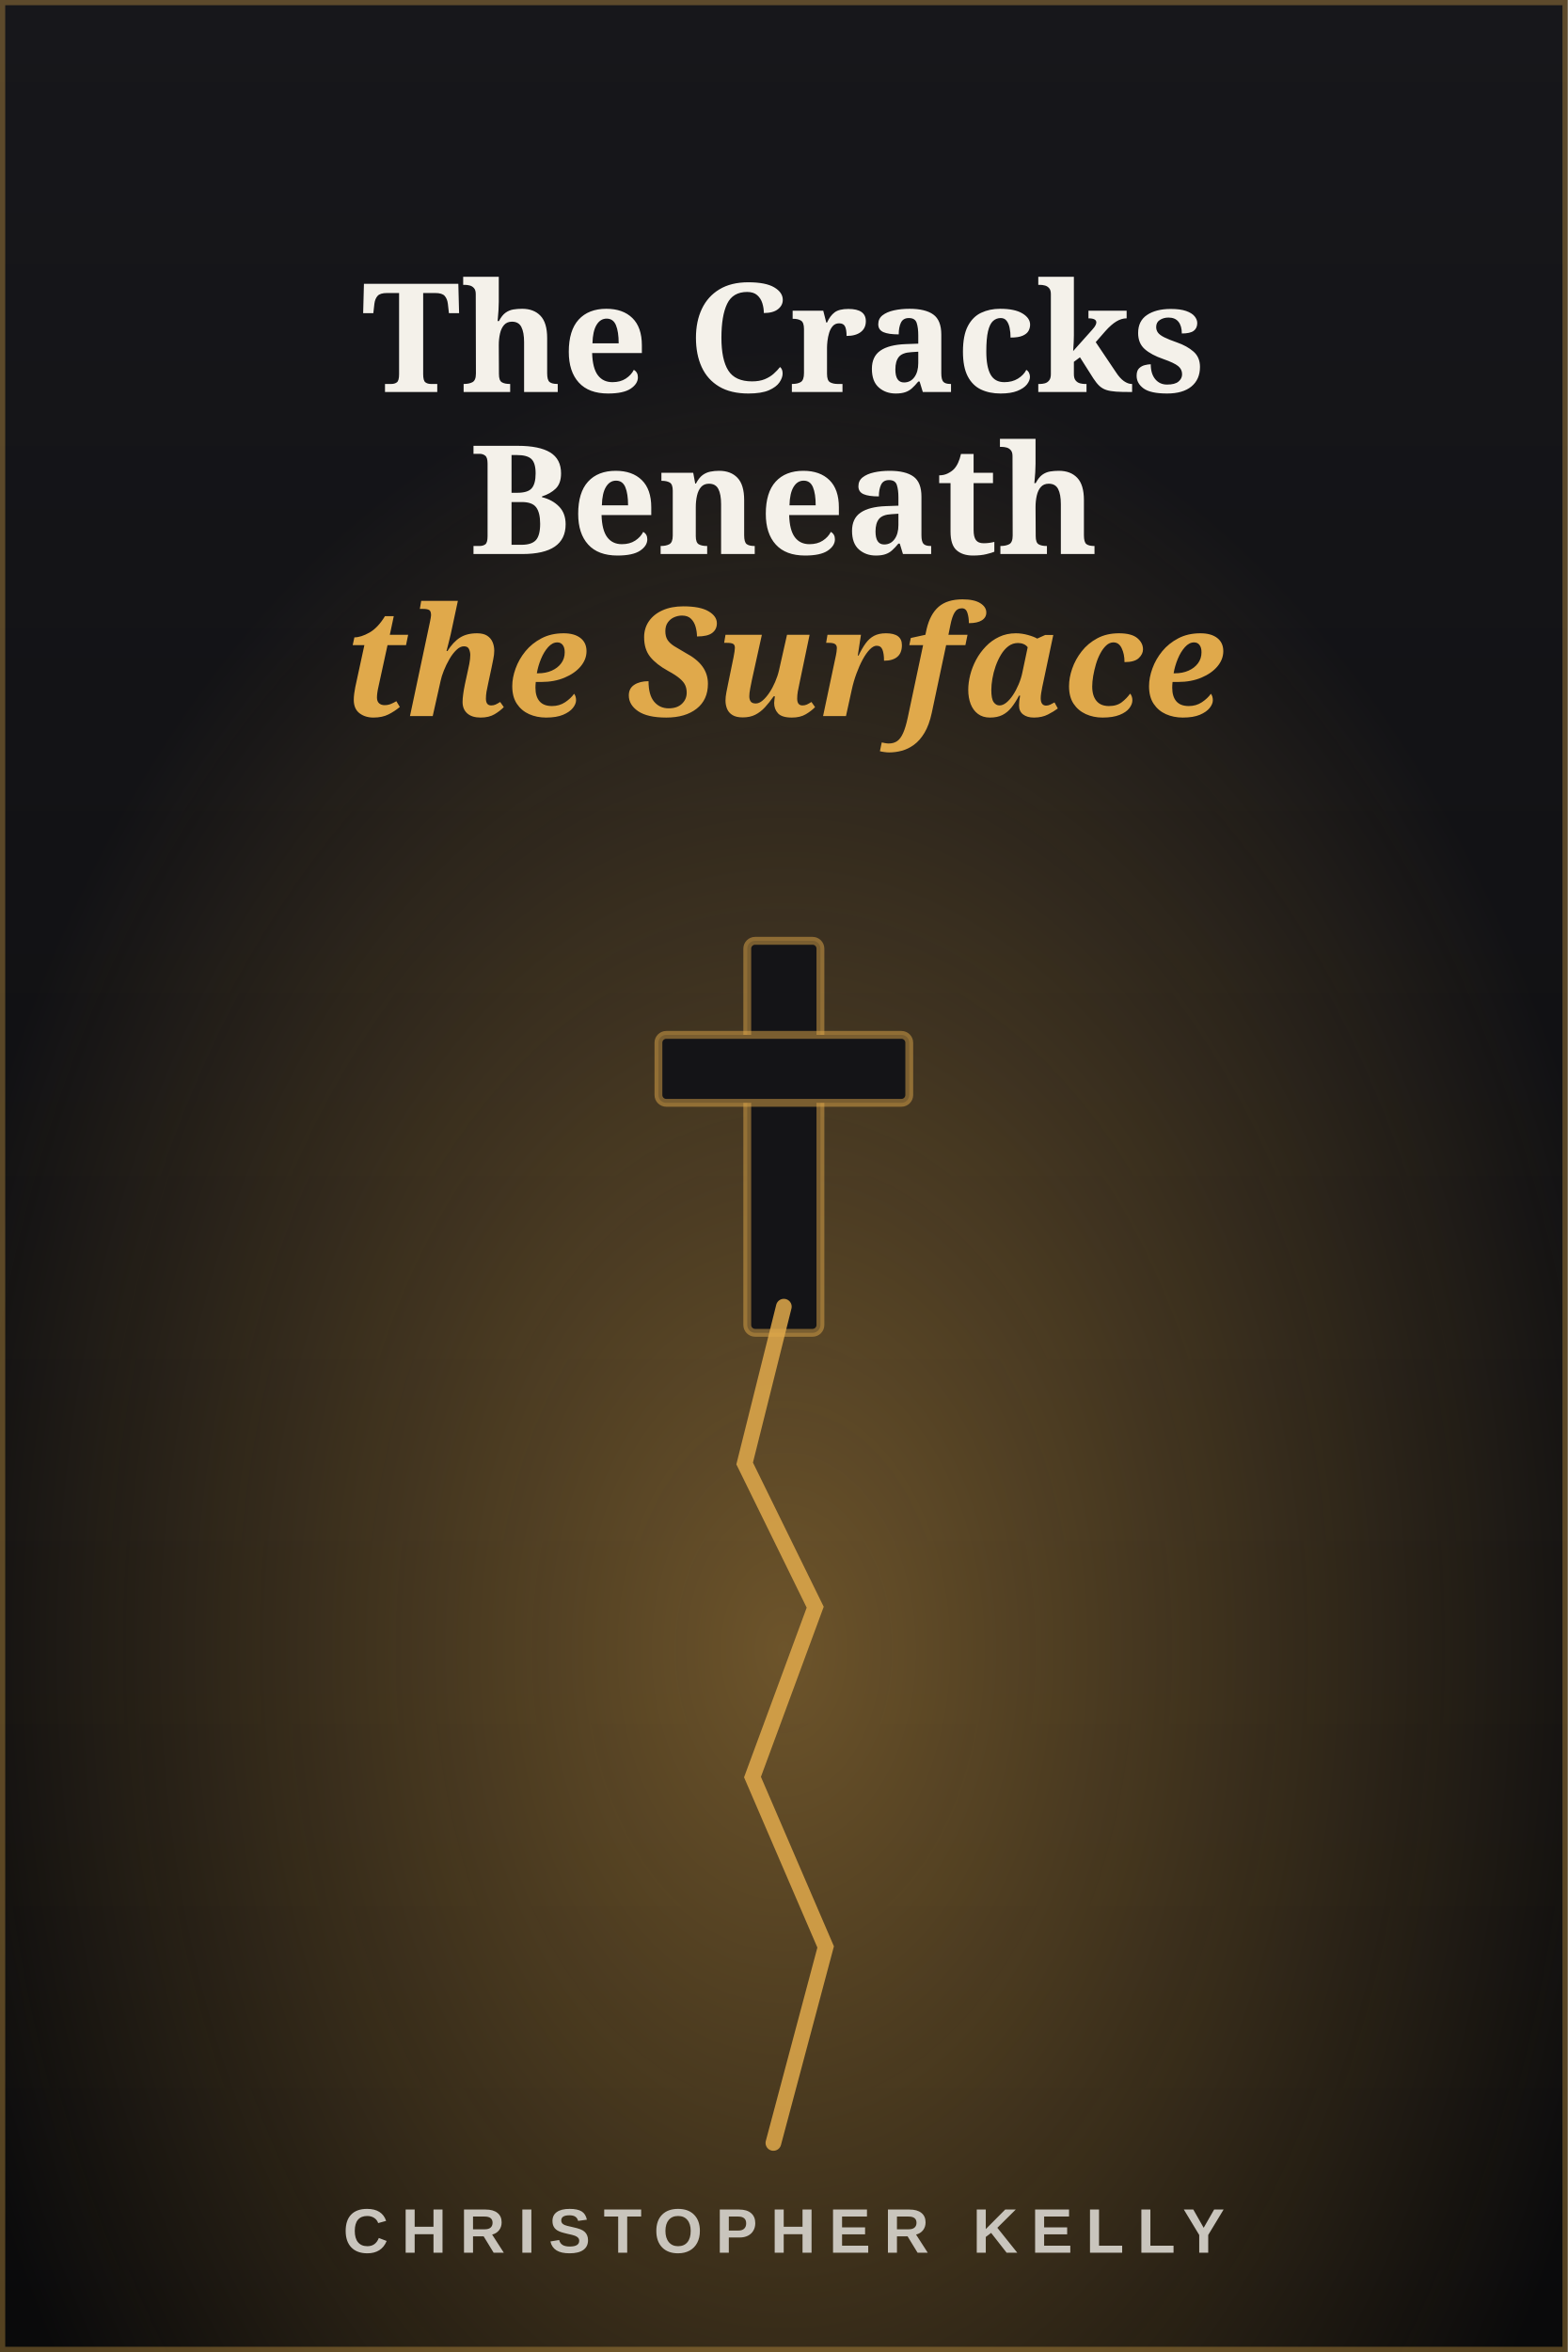
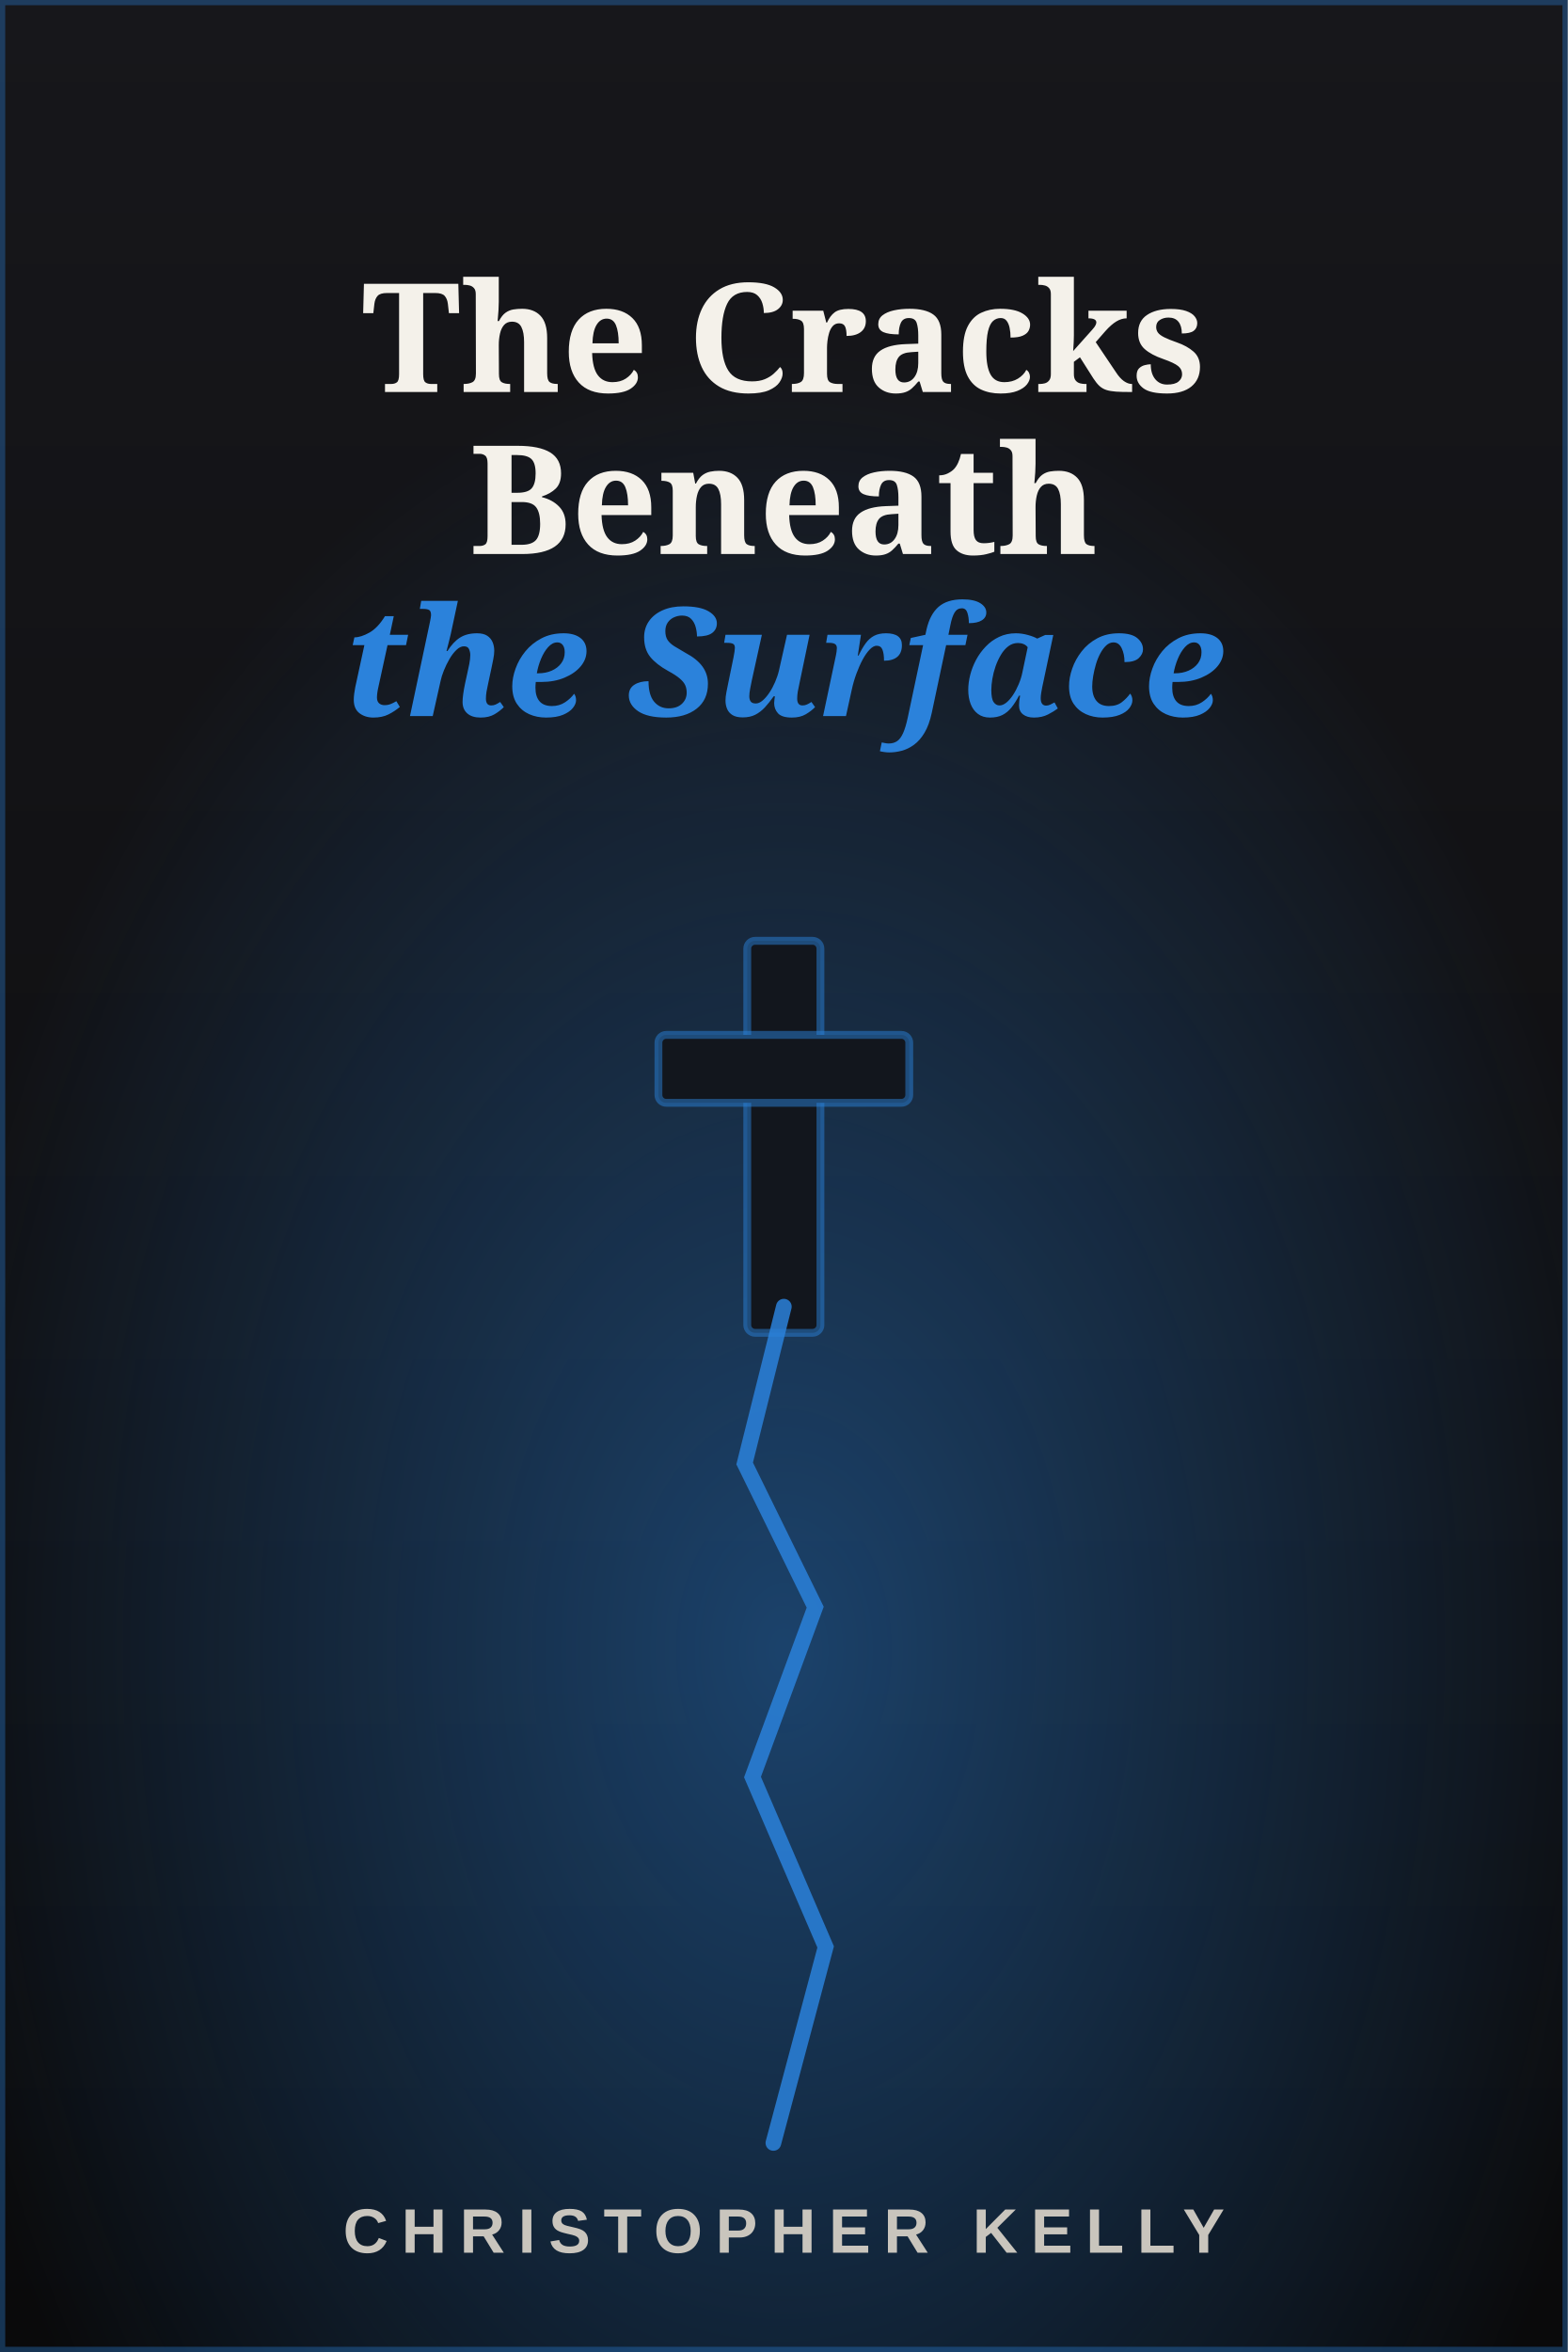
<svg xmlns="http://www.w3.org/2000/svg" width="600" height="900" viewBox="0 0 600 900" fill="none" role="img" aria-label="Book cover placeholder">
  <defs>
    <linearGradient id="bg" x1="0" y1="0" x2="0" y2="1">
      <stop offset="0" stop-color="#17171b" />
      <stop offset="1" stop-color="#0a0a0b" />
    </linearGradient>
    <radialGradient id="glow" cx="50%" cy="70%" r="55%">
-       <stop offset="0" stop-color="#e0a94b" stop-opacity="0.45" />
-       <stop offset="1" stop-color="#e0a94b" stop-opacity="0" />
+       <stop offset="0" stop-color="#2b82db" stop-opacity="0.45" />
+       <stop offset="1" stop-color="#2b82db" stop-opacity="0" />
    </radialGradient>
  </defs>
  <rect width="600" height="900" fill="url(#bg)" />
  <rect width="600" height="900" fill="url(#glow)" />
-   <rect x="1" y="1" width="598" height="898" fill="none" stroke="#e0a94b" stroke-opacity="0.35" stroke-width="2" />
+   <rect x="1" y="1" width="598" height="898" fill="none" stroke="#2b82db" stroke-opacity="0.35" stroke-width="2" />
  <text x="300" y="150" text-anchor="middle" fill="#f4f1ea" font-family="Georgia, serif" font-size="58" font-weight="700">The Cracks</text>
  <text x="300" y="212" text-anchor="middle" fill="#f4f1ea" font-family="Georgia, serif" font-size="58" font-weight="700">Beneath</text>
-   <text x="300" y="274" text-anchor="middle" fill="#e0a94b" font-family="Georgia, serif" font-size="58" font-weight="700" font-style="italic">the Surface</text>
-   <g transform="translate(300 430)" fill="#141417" stroke="#e0a94b" stroke-width="3" stroke-opacity="0.5">
+   <text x="300" y="274" text-anchor="middle" fill="#2b82db" font-family="Georgia, serif" font-size="58" font-weight="700" font-style="italic">the Surface</text>
+   <g transform="translate(300 430)" fill="#12161d" stroke="#2b82db" stroke-width="3" stroke-opacity="0.5">
    <rect x="-14" y="-70" width="28" height="150" rx="3" />
    <rect x="-48" y="-34" width="96" height="26" rx="3" />
  </g>
-   <path d="M300 500 L285 560 L312 615 L288 680 L316 745 L296 820" fill="none" stroke="#e0a94b" stroke-width="6" stroke-linecap="round" stroke-opacity="0.85" />
+   <path d="M300 500 L285 560 L312 615 L288 680 L316 745 L296 820" fill="none" stroke="#2b82db" stroke-width="6" stroke-linecap="round" stroke-opacity="0.85" />
  <text x="300" y="862" text-anchor="middle" fill="#c9c5bd" font-family="Arial, sans-serif" font-size="24" letter-spacing="5" font-weight="700">CHRISTOPHER KELLY</text>
</svg>
